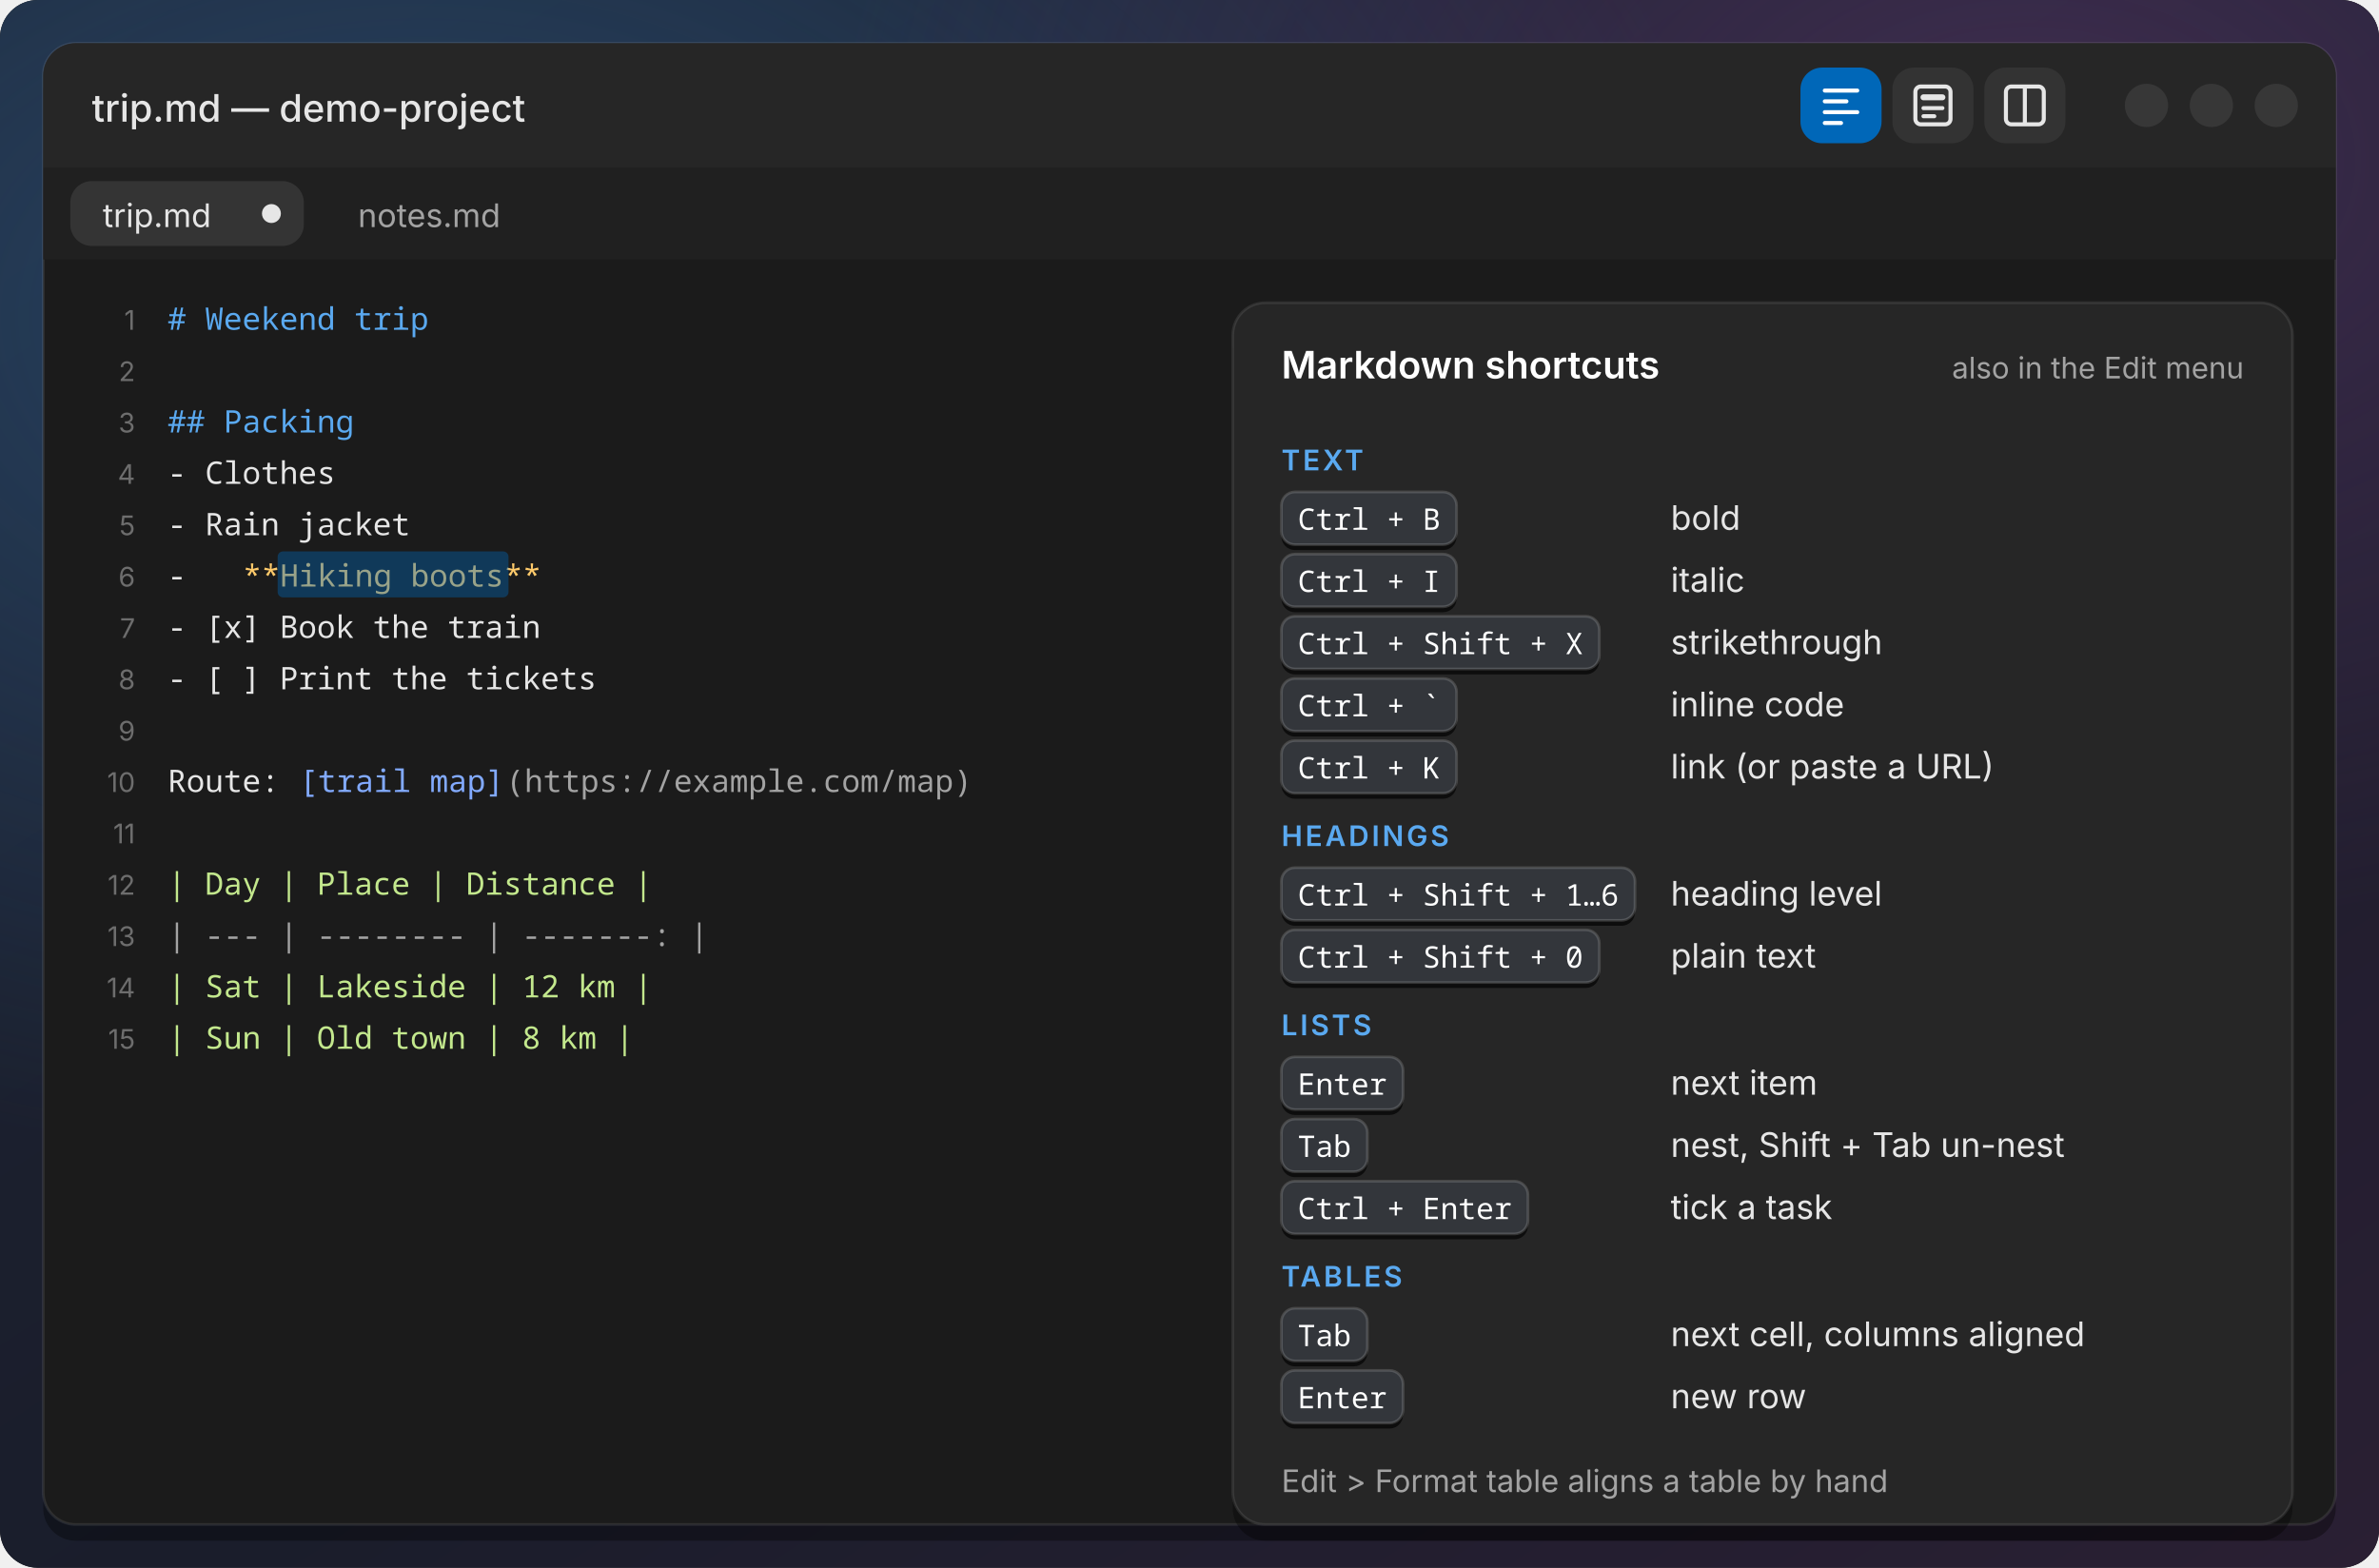
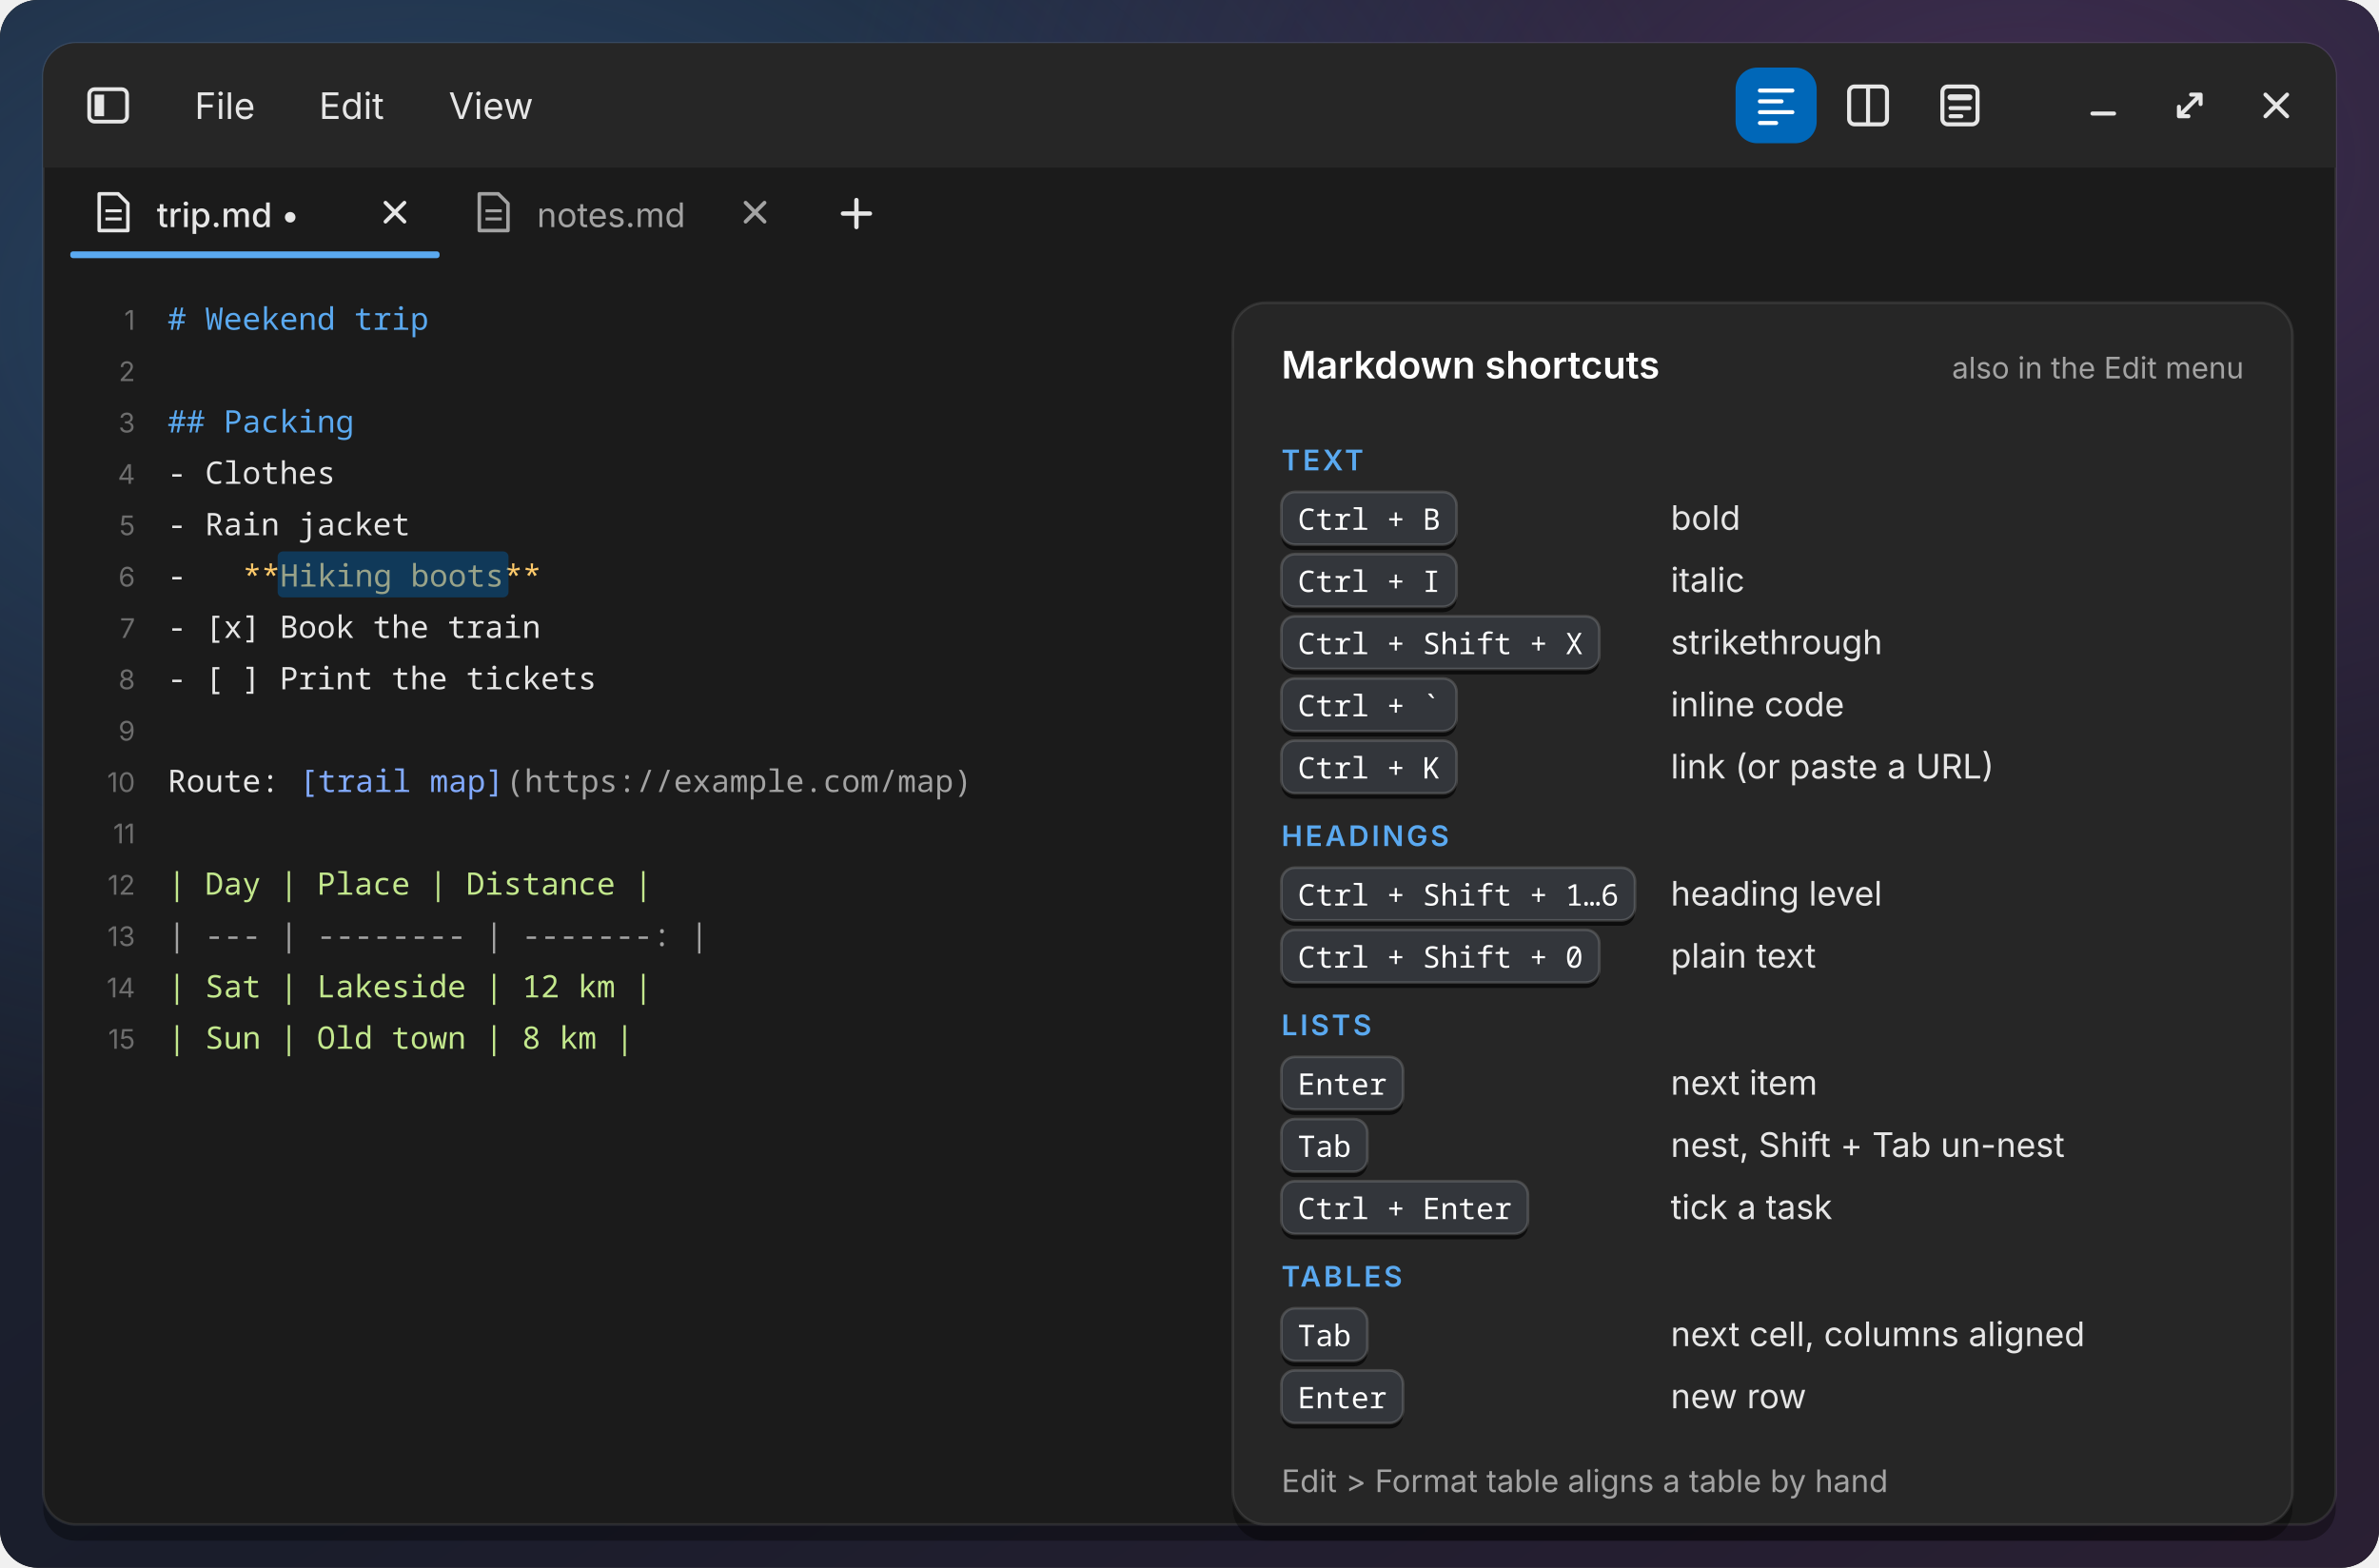
<svg xmlns="http://www.w3.org/2000/svg" width="880" height="580" viewBox="0 0 880 580" role="img" aria-label="COSMIC Text Editor: a Markdown note with a nested list, tasks, a link and an aligned table, next to the Markdown shortcuts">
  <defs>
    <linearGradient id="gBrowser" x1="0" y1="0" x2="1" y2="1">
      <stop offset="0" stop-color="#5fb4f5" />
      <stop offset="1" stop-color="#1c63b8" />
    </linearGradient>
    <linearGradient id="gMusic" x1="0" y1="0" x2="1" y2="1">
      <stop offset="0" stop-color="#ff8a5c" />
      <stop offset="1" stop-color="#e0447a" />
    </linearGradient>
    <linearGradient id="gWall" x1="0" y1="0" x2="1" y2="1">
      <stop offset="0" stop-color="#1d2433" />
      <stop offset=".55" stop-color="#1a1d2b" />
      <stop offset="1" stop-color="#2a1f33" />
    </linearGradient>
    <radialGradient id="gGlow1" cx=".18" cy=".2" r=".55">
      <stop offset="0" stop-color="#2f5d8a" stop-opacity=".55" />
      <stop offset="1" stop-color="#2f5d8a" stop-opacity="0" />
    </radialGradient>
    <radialGradient id="gGlow2" cx=".85" cy=".1" r=".5">
      <stop offset="0" stop-color="#6b3f7a" stop-opacity=".45" />
      <stop offset="1" stop-color="#6b3f7a" stop-opacity="0" />
    </radialGradient>
    <clipPath id="cAll">
      <rect width="880" height="580" rx="14" />
    </clipPath>
  </defs>
  <style>text{font-family:Inter, 'Open Sans', 'Noto Sans', sans-serif}</style>
  <g clip-path="url(#cAll)">
    <rect width="880" height="580" fill="#141414" />
    <rect width="880" height="580" fill="url(#gWall)" />
    <rect width="880" height="580" fill="url(#gGlow1)" />
    <rect width="880" height="580" fill="url(#gGlow2)" />
    <rect x="16" y="22" width="848" height="548" rx="12" fill="#000" opacity=".35" />
    <rect x="16" y="16" width="848" height="548" rx="12" fill="#1b1b1b" stroke="#ffffff" stroke-opacity=".09" />
    <path d="M16 28a12 12 0 0 1 12-12h824a12 12 0 0 1 12 12v34H16z" fill="#262626" />
-     <text x="34" y="45" font-size="14" fill="#e6e6e6" font-weight="500">trip.md — demo-project</text>
-     <rect x="666" y="25" width="30" height="28" rx="8" fill="#0067B8" />
-     <path d="M675 33.5h12M675 37.5h8M675 41.5h12M675 45.5h6" fill="none" stroke="#ffffff" stroke-width="1.5" stroke-linecap="round" />
-     <rect x="700" y="25" width="30" height="28" rx="8" fill="#ffffff" fill-opacity=".06" />
-     <rect x="708.5" y="32.0" width="13" height="14" rx="2" fill="none" stroke="#e6e6e6" stroke-width="1.5" stroke-linecap="round" />
-     <path d="M711.5 36.0h7" stroke="#e6e6e6" stroke-width="2.2" stroke-linecap="round" />
-     <path d="M711.5 40.0h7M711.5 43.0h4" fill="none" stroke="#e6e6e6" stroke-width="1.5" stroke-linecap="round" />
-     <rect x="734" y="25" width="30" height="28" rx="8" fill="#ffffff" fill-opacity=".06" />
-     <rect x="742" y="32.0" width="14" height="14" rx="2" fill="none" stroke="#e6e6e6" stroke-width="1.5" stroke-linecap="round" />
-     <path d="M749 32.5v13" fill="none" stroke="#e6e6e6" stroke-width="1.5" stroke-linecap="round" />
-     <circle cx="842" cy="39" r="8" fill="#ffffff" fill-opacity=".08" />
-     <circle cx="818" cy="39" r="8" fill="#ffffff" fill-opacity=".08" />
-     <circle cx="794" cy="39" r="8" fill="#ffffff" fill-opacity=".08" />
-     <rect x="16" y="62" width="848" height="34" fill="#202020" />
-     <rect x="26" y="67" width="86.4" height="24" rx="8" fill="#ffffff" fill-opacity=".09" />
-     <text x="38" y="84" font-size="12" fill="#e6e6e6">trip.md</text>
-     <circle cx="100.4" cy="79" r="3.5" fill="#e6e6e6" />
-     <text x="132.4" y="84" font-size="12" fill="#a3a3a3">notes.md</text>
+     <rect x="33" y="33" width="14" height="12" rx="2" fill="none" stroke="#e6e6e6" stroke-width="1.4" />
+     <rect x="35" y="35" width="3.5" height="8" fill="#e6e6e6" />
+     <text x="72" y="44" font-size="13.5" fill="#e6e6e6">File</text>
+     <text x="118" y="44" font-size="13.5" fill="#e6e6e6">Edit</text>
+     <text x="166" y="44" font-size="13.5" fill="#e6e6e6">View</text>
+     <path d="M838 35l8 8M846 35l-8 8" fill="none" stroke="#e6e6e6" stroke-width="1.5" stroke-linecap="round" />
+     <path d="M806 43l8-8M806 43v-3.5M806 43h3.5M814 35h-3.5M814 35v3.5" fill="none" stroke="#e6e6e6" stroke-width="1.5" stroke-linecap="round" />
+     <path d="M774 42h8" fill="none" stroke="#e6e6e6" stroke-width="1.5" stroke-linecap="round" />
+     <rect x="642" y="25" width="30" height="28" rx="8" fill="#0067B8" />
+     <path d="M651 33.5h12M651 37.5h8M651 41.5h12M651 45.5h6" fill="none" stroke="#ffffff" stroke-width="1.5" stroke-linecap="round" />
+     <rect x="684" y="32.0" width="14" height="14" rx="2" fill="none" stroke="#e6e6e6" stroke-width="1.5" stroke-linecap="round" />
+     <path d="M691 32.5v13" fill="none" stroke="#e6e6e6" stroke-width="1.5" stroke-linecap="round" />
+     <rect x="718.5" y="32.0" width="13" height="14" rx="2" fill="none" stroke="#e6e6e6" stroke-width="1.5" stroke-linecap="round" />
+     <path d="M721.5 36.0h7" stroke="#e6e6e6" stroke-width="2.2" stroke-linecap="round" />
+     <path d="M721.5 40.0h7M721.5 43.0h4" fill="none" stroke="#e6e6e6" stroke-width="1.5" stroke-linecap="round" />
+     <path d="M36.7 71.7h7l3.6 3.6v10H36.7z" fill="none" stroke="#e6e6e6" stroke-width="1.3" stroke-linejoin="round" />
+     <path d="M39 78h6M39 81h6" stroke="#e6e6e6" stroke-width="1.1" />
+     <text x="58" y="84" font-size="12.5" fill="#e6e6e6" font-weight="500">trip.md •</text>
+     <path d="M142.6 75l7 7M149.6 75l-7 7" fill="none" stroke="#e6e6e6" stroke-width="1.4" stroke-linecap="round" />
+     <rect x="26" y="93" width="136.6" height="2.5" rx="1" fill="#5aa9f0" />
+     <path d="M177.3 71.7h7l3.6 3.6v10H177.3z" fill="none" stroke="#a3a3a3" stroke-width="1.3" stroke-linejoin="round" />
+     <path d="M179.6 78h6M179.6 81h6" stroke="#a3a3a3" stroke-width="1.1" />
+     <text x="198.6" y="84" font-size="12.5" fill="#a3a3a3">notes.md</text>
+     <path d="M275.8 75l7 7M282.8 75l-7 7" fill="none" stroke="#a3a3a3" stroke-width="1.4" stroke-linecap="round" />
+     <path d="M311.8 79h10M316.8 74v10" stroke="#e6e6e6" stroke-width="1.6" stroke-linecap="round" />
    <text x="50" y="122" font-size="10" fill="#a3a3a3" text-anchor="end" opacity="0.6">1</text>
    <text x="62" y="122" font-size="11.5" fill="#5aa9f0" style="font-family:'Noto Sans Mono', 'DejaVu Sans Mono', monospace;white-space:pre"># Weekend trip</text>
    <text x="50" y="141" font-size="10" fill="#a3a3a3" text-anchor="end" opacity="0.6">2</text>
    <text x="50" y="160" font-size="10" fill="#a3a3a3" text-anchor="end" opacity="0.6">3</text>
    <text x="62" y="160" font-size="11.5" fill="#5aa9f0" style="font-family:'Noto Sans Mono', 'DejaVu Sans Mono', monospace;white-space:pre">## Packing</text>
    <text x="50" y="179" font-size="10" fill="#a3a3a3" text-anchor="end" opacity="0.6">4</text>
    <text x="62" y="179" font-size="11.5" fill="#e6e6e6" style="font-family:'Noto Sans Mono', 'DejaVu Sans Mono', monospace;white-space:pre">- Clothes</text>
    <text x="50" y="198" font-size="10" fill="#a3a3a3" text-anchor="end" opacity="0.6">5</text>
    <text x="62" y="198" font-size="11.5" fill="#e6e6e6" style="font-family:'Noto Sans Mono', 'DejaVu Sans Mono', monospace;white-space:pre">  - Rain jacket</text>
    <text x="50" y="217" font-size="10" fill="#a3a3a3" text-anchor="end" opacity="0.6">6</text>
    <text x="62" y="217" font-size="11.5" fill="#e6e6e6" style="font-family:'Noto Sans Mono', 'DejaVu Sans Mono', monospace;white-space:pre">  - </text>
    <text x="89.8" y="217" font-size="11.5" fill="#ffcb6b" style="font-family:'Noto Sans Mono', 'DejaVu Sans Mono', monospace;white-space:pre">**Hiking boots**</text>
    <text x="50" y="236" font-size="10" fill="#a3a3a3" text-anchor="end" opacity="0.6">7</text>
    <text x="62" y="236" font-size="11.5" fill="#e6e6e6" style="font-family:'Noto Sans Mono', 'DejaVu Sans Mono', monospace;white-space:pre">- [x] Book the train</text>
    <text x="50" y="255" font-size="10" fill="#a3a3a3" text-anchor="end" opacity="0.6">8</text>
    <text x="62" y="255" font-size="11.5" fill="#e6e6e6" style="font-family:'Noto Sans Mono', 'DejaVu Sans Mono', monospace;white-space:pre">- [ ] Print the tickets</text>
    <text x="50" y="274" font-size="10" fill="#a3a3a3" text-anchor="end" opacity="0.6">9</text>
    <text x="50" y="293" font-size="10" fill="#a3a3a3" text-anchor="end" opacity="0.6">10</text>
    <text x="62" y="293" font-size="11.5" fill="#e6e6e6" style="font-family:'Noto Sans Mono', 'DejaVu Sans Mono', monospace;white-space:pre">Route: </text>
    <text x="110.65" y="293" font-size="11.5" fill="#82aaff" style="font-family:'Noto Sans Mono', 'DejaVu Sans Mono', monospace;white-space:pre">[trail map]</text>
    <text x="187.1" y="293" font-size="11.5" fill="#a3a3a3" style="font-family:'Noto Sans Mono', 'DejaVu Sans Mono', monospace;white-space:pre">(https://example.com/map)</text>
    <text x="50" y="312" font-size="10" fill="#a3a3a3" text-anchor="end" opacity="0.6">11</text>
    <text x="50" y="331" font-size="10" fill="#a3a3a3" text-anchor="end" opacity="0.6">12</text>
    <text x="62" y="331" font-size="11.5" fill="#c3e88d" style="font-family:'Noto Sans Mono', 'DejaVu Sans Mono', monospace;white-space:pre">| Day | Place    | Distance |</text>
    <text x="50" y="350" font-size="10" fill="#a3a3a3" text-anchor="end" opacity="0.6">13</text>
    <text x="62" y="350" font-size="11.5" fill="#a3a3a3" style="font-family:'Noto Sans Mono', 'DejaVu Sans Mono', monospace;white-space:pre">| --- | -------- | -------: |</text>
    <text x="50" y="369" font-size="10" fill="#a3a3a3" text-anchor="end" opacity="0.6">14</text>
    <text x="62" y="369" font-size="11.5" fill="#c3e88d" style="font-family:'Noto Sans Mono', 'DejaVu Sans Mono', monospace;white-space:pre">| Sat | Lakeside |    12 km |</text>
    <text x="50" y="388" font-size="10" fill="#a3a3a3" text-anchor="end" opacity="0.6">15</text>
    <text x="62" y="388" font-size="11.5" fill="#c3e88d" style="font-family:'Noto Sans Mono', 'DejaVu Sans Mono', monospace;white-space:pre">| Sun | Old town |     8 km |</text>
    <rect x="102.7" y="204" width="85.4" height="17" rx="2" fill="#0067B8" fill-opacity=".4" />
    <rect x="456" y="118" width="392" height="452" rx="12" fill="#000" opacity=".35" />
    <rect x="456" y="112" width="392" height="452" rx="12" fill="#262626" stroke="#ffffff" stroke-opacity=".09" />
    <text x="474" y="140" font-size="14" fill="#ffffff" font-weight="600">Markdown shortcuts</text>
    <text x="830" y="140" font-size="11" fill="#a3a3a3" text-anchor="end">also in the Edit menu</text>
    <text x="474" y="174" font-size="10.5" fill="#5aa9f0" font-weight="600" letter-spacing="1">TEXT</text>
    <rect x="474" y="183.5" width="64.8" height="20" rx="5" fill="#0d0d0d" />
    <rect x="474" y="182" width="64.8" height="19.5" rx="5" fill="#33363b" stroke="#ffffff" stroke-opacity=".16" />
    <text x="506.4" y="196" font-size="11" fill="#ffffff" text-anchor="middle" style="font-family:'Noto Sans Mono', 'DejaVu Sans Mono', monospace;white-space:pre">Ctrl + B</text>
    <text x="618" y="196" font-size="12.5" fill="#e6e6e6">bold</text>
    <rect x="474" y="206.5" width="64.8" height="20" rx="5" fill="#0d0d0d" />
    <rect x="474" y="205" width="64.8" height="19.5" rx="5" fill="#33363b" stroke="#ffffff" stroke-opacity=".16" />
    <text x="506.4" y="219" font-size="11" fill="#ffffff" text-anchor="middle" style="font-family:'Noto Sans Mono', 'DejaVu Sans Mono', monospace;white-space:pre">Ctrl + I</text>
    <text x="618" y="219" font-size="12.5" fill="#e6e6e6">italic</text>
    <rect x="474" y="229.5" width="117.6" height="20" rx="5" fill="#0d0d0d" />
    <rect x="474" y="228" width="117.6" height="19.5" rx="5" fill="#33363b" stroke="#ffffff" stroke-opacity=".16" />
    <text x="532.8" y="242" font-size="11" fill="#ffffff" text-anchor="middle" style="font-family:'Noto Sans Mono', 'DejaVu Sans Mono', monospace;white-space:pre">Ctrl + Shift + X</text>
    <text x="618" y="242" font-size="12.5" fill="#e6e6e6">strikethrough</text>
    <rect x="474" y="252.5" width="64.8" height="20" rx="5" fill="#0d0d0d" />
    <rect x="474" y="251" width="64.8" height="19.5" rx="5" fill="#33363b" stroke="#ffffff" stroke-opacity=".16" />
    <text x="506.4" y="265" font-size="11" fill="#ffffff" text-anchor="middle" style="font-family:'Noto Sans Mono', 'DejaVu Sans Mono', monospace;white-space:pre">Ctrl + `</text>
    <text x="618" y="265" font-size="12.5" fill="#e6e6e6">inline code</text>
    <rect x="474" y="275.5" width="64.8" height="20" rx="5" fill="#0d0d0d" />
    <rect x="474" y="274" width="64.8" height="19.5" rx="5" fill="#33363b" stroke="#ffffff" stroke-opacity=".16" />
    <text x="506.4" y="288" font-size="11" fill="#ffffff" text-anchor="middle" style="font-family:'Noto Sans Mono', 'DejaVu Sans Mono', monospace;white-space:pre">Ctrl + K</text>
    <text x="618" y="288" font-size="12.5" fill="#e6e6e6">link (or paste a URL)</text>
    <text x="474" y="313" font-size="10.5" fill="#5aa9f0" font-weight="600" letter-spacing="1">HEADINGS</text>
    <rect x="474" y="322.5" width="130.8" height="20" rx="5" fill="#0d0d0d" />
    <rect x="474" y="321" width="130.8" height="19.5" rx="5" fill="#33363b" stroke="#ffffff" stroke-opacity=".16" />
    <text x="539.4" y="335" font-size="11" fill="#ffffff" text-anchor="middle" style="font-family:'Noto Sans Mono', 'DejaVu Sans Mono', monospace;white-space:pre">Ctrl + Shift + 1…6</text>
    <text x="618" y="335" font-size="12.5" fill="#e6e6e6">heading level</text>
    <rect x="474" y="345.5" width="117.6" height="20" rx="5" fill="#0d0d0d" />
    <rect x="474" y="344" width="117.6" height="19.5" rx="5" fill="#33363b" stroke="#ffffff" stroke-opacity=".16" />
    <text x="532.8" y="358" font-size="11" fill="#ffffff" text-anchor="middle" style="font-family:'Noto Sans Mono', 'DejaVu Sans Mono', monospace;white-space:pre">Ctrl + Shift + 0</text>
    <text x="618" y="358" font-size="12.5" fill="#e6e6e6">plain text</text>
    <text x="474" y="383" font-size="10.5" fill="#5aa9f0" font-weight="600" letter-spacing="1">LISTS</text>
    <rect x="474" y="392.5" width="45.0" height="20" rx="5" fill="#0d0d0d" />
    <rect x="474" y="391" width="45.0" height="19.5" rx="5" fill="#33363b" stroke="#ffffff" stroke-opacity=".16" />
    <text x="496.5" y="405" font-size="11" fill="#ffffff" text-anchor="middle" style="font-family:'Noto Sans Mono', 'DejaVu Sans Mono', monospace;white-space:pre">Enter</text>
    <text x="618" y="405" font-size="12.5" fill="#e6e6e6">next item</text>
    <rect x="474" y="415.5" width="31.8" height="20" rx="5" fill="#0d0d0d" />
    <rect x="474" y="414" width="31.8" height="19.5" rx="5" fill="#33363b" stroke="#ffffff" stroke-opacity=".16" />
    <text x="489.9" y="428" font-size="11" fill="#ffffff" text-anchor="middle" style="font-family:'Noto Sans Mono', 'DejaVu Sans Mono', monospace;white-space:pre">Tab</text>
    <text x="618" y="428" font-size="12.5" fill="#e6e6e6">nest, Shift + Tab un-nest</text>
    <rect x="474" y="438.5" width="91.2" height="20" rx="5" fill="#0d0d0d" />
    <rect x="474" y="437" width="91.2" height="19.5" rx="5" fill="#33363b" stroke="#ffffff" stroke-opacity=".16" />
    <text x="519.6" y="451" font-size="11" fill="#ffffff" text-anchor="middle" style="font-family:'Noto Sans Mono', 'DejaVu Sans Mono', monospace;white-space:pre">Ctrl + Enter</text>
    <text x="618" y="451" font-size="12.5" fill="#e6e6e6">tick a task</text>
    <text x="474" y="476" font-size="10.5" fill="#5aa9f0" font-weight="600" letter-spacing="1">TABLES</text>
    <rect x="474" y="485.5" width="31.8" height="20" rx="5" fill="#0d0d0d" />
    <rect x="474" y="484" width="31.8" height="19.5" rx="5" fill="#33363b" stroke="#ffffff" stroke-opacity=".16" />
    <text x="489.9" y="498" font-size="11" fill="#ffffff" text-anchor="middle" style="font-family:'Noto Sans Mono', 'DejaVu Sans Mono', monospace;white-space:pre">Tab</text>
    <text x="618" y="498" font-size="12.5" fill="#e6e6e6">next cell, columns aligned</text>
    <rect x="474" y="508.5" width="45.0" height="20" rx="5" fill="#0d0d0d" />
    <rect x="474" y="507" width="45.0" height="19.5" rx="5" fill="#33363b" stroke="#ffffff" stroke-opacity=".16" />
    <text x="496.5" y="521" font-size="11" fill="#ffffff" text-anchor="middle" style="font-family:'Noto Sans Mono', 'DejaVu Sans Mono', monospace;white-space:pre">Enter</text>
    <text x="618" y="521" font-size="12.5" fill="#e6e6e6">new row</text>
    <text x="474" y="552" font-size="11.5" fill="#a3a3a3">Edit &gt; Format table aligns a table by hand</text>
  </g>
</svg>
